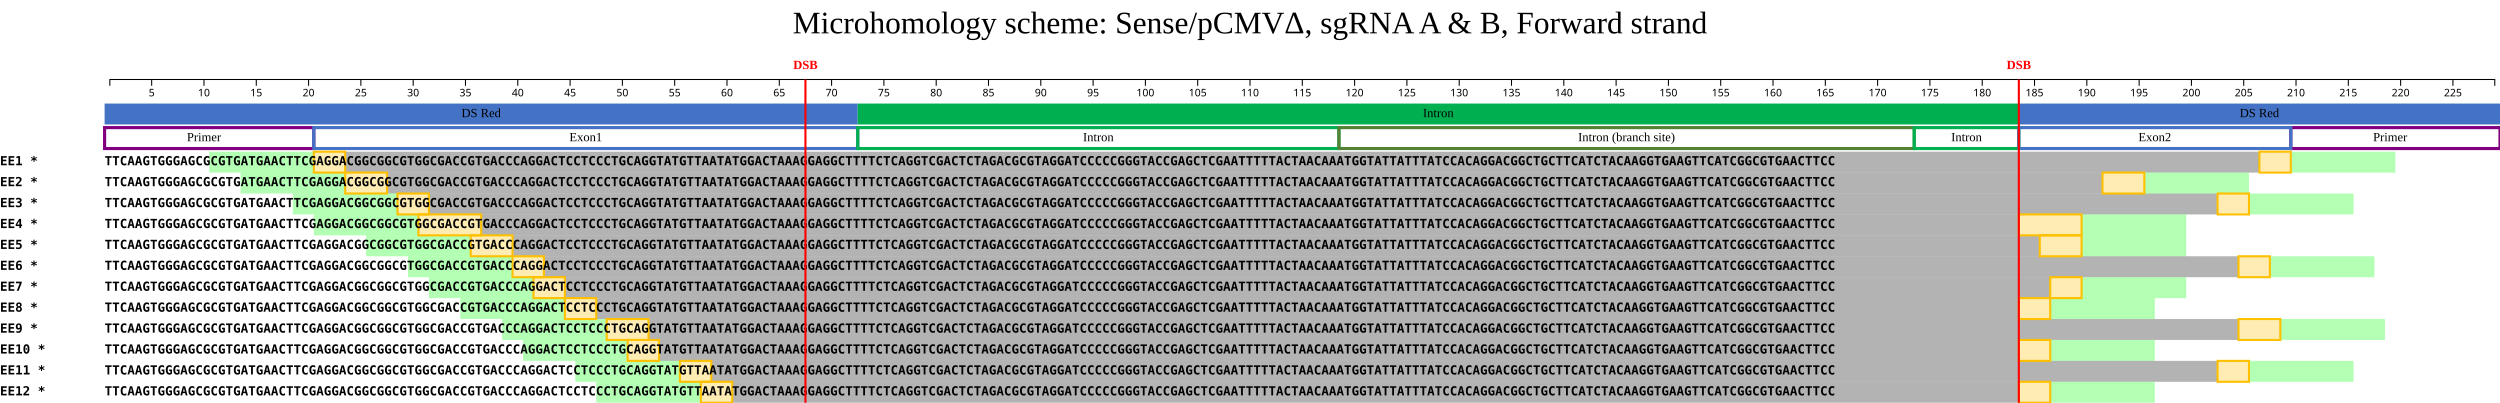
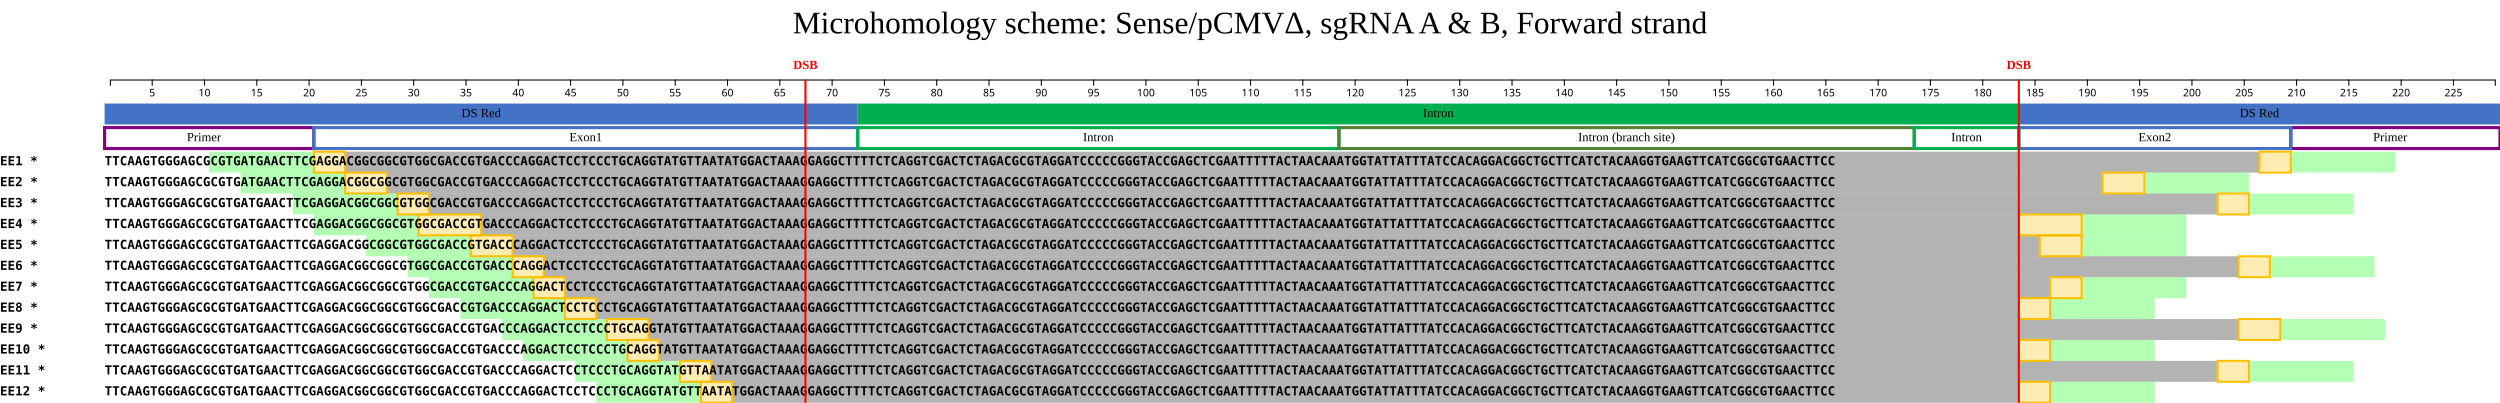
<svg width="2390" height="385">
  <g width="2390" height="50">
    <text x="1195" y="25" style="text-anchor: middle; dominant-baseline: middle; overflow: visible; font-size: 30px;">Microhomology scheme: Sense/pCMVΔ, sgRNA A &amp; B, Forward strand</text>
  </g>
  <g transform="translate(0, 53)" width="2390" height="332">
    <g transform="translate(100, 23)" width="2290" height="20">
      <g fill="none" font-size="10" font-family="sans-serif" text-anchor="middle">
-         <path class="domain" stroke="currentColor" d="M5,6V0H2285V6" />
-         <g class="tick" opacity="1" transform="translate(45,0)">
+         <path class="domain" stroke="currentColor" d="M5.5,6V0.5H2285.5V6" />
+         <g class="tick" opacity="1" transform="translate(45.5,0)">
          <line stroke="currentColor" y2="6" />
          <text fill="currentColor" y="9" dy="0.71em">5</text>
        </g>
-         <g class="tick" opacity="1" transform="translate(95,0)">
+         <g class="tick" opacity="1" transform="translate(95.5,0)">
          <line stroke="currentColor" y2="6" />
          <text fill="currentColor" y="9" dy="0.71em">10</text>
        </g>
-         <g class="tick" opacity="1" transform="translate(145,0)">
+         <g class="tick" opacity="1" transform="translate(145.5,0)">
          <line stroke="currentColor" y2="6" />
          <text fill="currentColor" y="9" dy="0.71em">15</text>
        </g>
-         <g class="tick" opacity="1" transform="translate(195,0)">
+         <g class="tick" opacity="1" transform="translate(195.5,0)">
          <line stroke="currentColor" y2="6" />
          <text fill="currentColor" y="9" dy="0.71em">20</text>
        </g>
-         <g class="tick" opacity="1" transform="translate(245,0)">
+         <g class="tick" opacity="1" transform="translate(245.5,0)">
          <line stroke="currentColor" y2="6" />
          <text fill="currentColor" y="9" dy="0.71em">25</text>
        </g>
-         <g class="tick" opacity="1" transform="translate(295,0)">
+         <g class="tick" opacity="1" transform="translate(295.5,0)">
          <line stroke="currentColor" y2="6" />
          <text fill="currentColor" y="9" dy="0.71em">30</text>
        </g>
-         <g class="tick" opacity="1" transform="translate(345,0)">
+         <g class="tick" opacity="1" transform="translate(345.5,0)">
          <line stroke="currentColor" y2="6" />
          <text fill="currentColor" y="9" dy="0.71em">35</text>
        </g>
-         <g class="tick" opacity="1" transform="translate(395,0)">
+         <g class="tick" opacity="1" transform="translate(395.5,0)">
          <line stroke="currentColor" y2="6" />
          <text fill="currentColor" y="9" dy="0.71em">40</text>
        </g>
-         <g class="tick" opacity="1" transform="translate(445,0)">
+         <g class="tick" opacity="1" transform="translate(445.5,0)">
          <line stroke="currentColor" y2="6" />
          <text fill="currentColor" y="9" dy="0.71em">45</text>
        </g>
-         <g class="tick" opacity="1" transform="translate(495,0)">
+         <g class="tick" opacity="1" transform="translate(495.5,0)">
          <line stroke="currentColor" y2="6" />
          <text fill="currentColor" y="9" dy="0.71em">50</text>
        </g>
-         <g class="tick" opacity="1" transform="translate(545,0)">
+         <g class="tick" opacity="1" transform="translate(545.5,0)">
          <line stroke="currentColor" y2="6" />
          <text fill="currentColor" y="9" dy="0.71em">55</text>
        </g>
-         <g class="tick" opacity="1" transform="translate(595,0)">
+         <g class="tick" opacity="1" transform="translate(595.5,0)">
          <line stroke="currentColor" y2="6" />
          <text fill="currentColor" y="9" dy="0.71em">60</text>
        </g>
-         <g class="tick" opacity="1" transform="translate(645,0)">
+         <g class="tick" opacity="1" transform="translate(645.5,0)">
          <line stroke="currentColor" y2="6" />
          <text fill="currentColor" y="9" dy="0.71em">65</text>
        </g>
-         <g class="tick" opacity="1" transform="translate(695,0)">
+         <g class="tick" opacity="1" transform="translate(695.5,0)">
          <line stroke="currentColor" y2="6" />
          <text fill="currentColor" y="9" dy="0.71em">70</text>
        </g>
-         <g class="tick" opacity="1" transform="translate(745,0)">
+         <g class="tick" opacity="1" transform="translate(745.5,0)">
          <line stroke="currentColor" y2="6" />
          <text fill="currentColor" y="9" dy="0.71em">75</text>
        </g>
-         <g class="tick" opacity="1" transform="translate(795,0)">
+         <g class="tick" opacity="1" transform="translate(795.5,0)">
          <line stroke="currentColor" y2="6" />
          <text fill="currentColor" y="9" dy="0.71em">80</text>
        </g>
-         <g class="tick" opacity="1" transform="translate(845,0)">
+         <g class="tick" opacity="1" transform="translate(845.5,0)">
          <line stroke="currentColor" y2="6" />
          <text fill="currentColor" y="9" dy="0.71em">85</text>
        </g>
-         <g class="tick" opacity="1" transform="translate(895,0)">
+         <g class="tick" opacity="1" transform="translate(895.5,0)">
          <line stroke="currentColor" y2="6" />
          <text fill="currentColor" y="9" dy="0.71em">90</text>
        </g>
-         <g class="tick" opacity="1" transform="translate(945,0)">
+         <g class="tick" opacity="1" transform="translate(945.5,0)">
          <line stroke="currentColor" y2="6" />
          <text fill="currentColor" y="9" dy="0.71em">95</text>
        </g>
-         <g class="tick" opacity="1" transform="translate(995,0)">
+         <g class="tick" opacity="1" transform="translate(995.5,0)">
          <line stroke="currentColor" y2="6" />
          <text fill="currentColor" y="9" dy="0.71em">100</text>
        </g>
-         <g class="tick" opacity="1" transform="translate(1045,0)">
+         <g class="tick" opacity="1" transform="translate(1045.5,0)">
          <line stroke="currentColor" y2="6" />
          <text fill="currentColor" y="9" dy="0.71em">105</text>
        </g>
-         <g class="tick" opacity="1" transform="translate(1095,0)">
+         <g class="tick" opacity="1" transform="translate(1095.5,0)">
          <line stroke="currentColor" y2="6" />
          <text fill="currentColor" y="9" dy="0.71em">110</text>
        </g>
-         <g class="tick" opacity="1" transform="translate(1145,0)">
+         <g class="tick" opacity="1" transform="translate(1145.5,0)">
          <line stroke="currentColor" y2="6" />
          <text fill="currentColor" y="9" dy="0.71em">115</text>
        </g>
-         <g class="tick" opacity="1" transform="translate(1195,0)">
+         <g class="tick" opacity="1" transform="translate(1195.5,0)">
          <line stroke="currentColor" y2="6" />
          <text fill="currentColor" y="9" dy="0.71em">120</text>
        </g>
-         <g class="tick" opacity="1" transform="translate(1245,0)">
+         <g class="tick" opacity="1" transform="translate(1245.5,0)">
          <line stroke="currentColor" y2="6" />
          <text fill="currentColor" y="9" dy="0.71em">125</text>
        </g>
-         <g class="tick" opacity="1" transform="translate(1295,0)">
+         <g class="tick" opacity="1" transform="translate(1295.5,0)">
          <line stroke="currentColor" y2="6" />
          <text fill="currentColor" y="9" dy="0.71em">130</text>
        </g>
-         <g class="tick" opacity="1" transform="translate(1345,0)">
+         <g class="tick" opacity="1" transform="translate(1345.5,0)">
          <line stroke="currentColor" y2="6" />
          <text fill="currentColor" y="9" dy="0.71em">135</text>
        </g>
-         <g class="tick" opacity="1" transform="translate(1395,0)">
+         <g class="tick" opacity="1" transform="translate(1395.5,0)">
          <line stroke="currentColor" y2="6" />
          <text fill="currentColor" y="9" dy="0.71em">140</text>
        </g>
-         <g class="tick" opacity="1" transform="translate(1445,0)">
+         <g class="tick" opacity="1" transform="translate(1445.5,0)">
          <line stroke="currentColor" y2="6" />
          <text fill="currentColor" y="9" dy="0.71em">145</text>
        </g>
-         <g class="tick" opacity="1" transform="translate(1495,0)">
+         <g class="tick" opacity="1" transform="translate(1495.5,0)">
          <line stroke="currentColor" y2="6" />
          <text fill="currentColor" y="9" dy="0.71em">150</text>
        </g>
-         <g class="tick" opacity="1" transform="translate(1545,0)">
+         <g class="tick" opacity="1" transform="translate(1545.5,0)">
          <line stroke="currentColor" y2="6" />
          <text fill="currentColor" y="9" dy="0.71em">155</text>
        </g>
-         <g class="tick" opacity="1" transform="translate(1595,0)">
+         <g class="tick" opacity="1" transform="translate(1595.5,0)">
          <line stroke="currentColor" y2="6" />
          <text fill="currentColor" y="9" dy="0.71em">160</text>
        </g>
-         <g class="tick" opacity="1" transform="translate(1645,0)">
+         <g class="tick" opacity="1" transform="translate(1645.5,0)">
          <line stroke="currentColor" y2="6" />
          <text fill="currentColor" y="9" dy="0.71em">165</text>
        </g>
-         <g class="tick" opacity="1" transform="translate(1695,0)">
+         <g class="tick" opacity="1" transform="translate(1695.5,0)">
          <line stroke="currentColor" y2="6" />
          <text fill="currentColor" y="9" dy="0.71em">170</text>
        </g>
-         <g class="tick" opacity="1" transform="translate(1745,0)">
+         <g class="tick" opacity="1" transform="translate(1745.5,0)">
          <line stroke="currentColor" y2="6" />
          <text fill="currentColor" y="9" dy="0.71em">175</text>
        </g>
-         <g class="tick" opacity="1" transform="translate(1795,0)">
+         <g class="tick" opacity="1" transform="translate(1795.5,0)">
          <line stroke="currentColor" y2="6" />
          <text fill="currentColor" y="9" dy="0.71em">180</text>
        </g>
-         <g class="tick" opacity="1" transform="translate(1845,0)">
+         <g class="tick" opacity="1" transform="translate(1845.5,0)">
          <line stroke="currentColor" y2="6" />
          <text fill="currentColor" y="9" dy="0.71em">185</text>
        </g>
-         <g class="tick" opacity="1" transform="translate(1895,0)">
+         <g class="tick" opacity="1" transform="translate(1895.5,0)">
          <line stroke="currentColor" y2="6" />
          <text fill="currentColor" y="9" dy="0.71em">190</text>
        </g>
-         <g class="tick" opacity="1" transform="translate(1945,0)">
+         <g class="tick" opacity="1" transform="translate(1945.5,0)">
          <line stroke="currentColor" y2="6" />
          <text fill="currentColor" y="9" dy="0.71em">195</text>
        </g>
-         <g class="tick" opacity="1" transform="translate(1995,0)">
+         <g class="tick" opacity="1" transform="translate(1995.5,0)">
          <line stroke="currentColor" y2="6" />
          <text fill="currentColor" y="9" dy="0.71em">200</text>
        </g>
-         <g class="tick" opacity="1" transform="translate(2045,0)">
+         <g class="tick" opacity="1" transform="translate(2045.5,0)">
          <line stroke="currentColor" y2="6" />
          <text fill="currentColor" y="9" dy="0.71em">205</text>
        </g>
-         <g class="tick" opacity="1" transform="translate(2095,0)">
+         <g class="tick" opacity="1" transform="translate(2095.5,0)">
          <line stroke="currentColor" y2="6" />
          <text fill="currentColor" y="9" dy="0.71em">210</text>
        </g>
-         <g class="tick" opacity="1" transform="translate(2145,0)">
+         <g class="tick" opacity="1" transform="translate(2145.5,0)">
          <line stroke="currentColor" y2="6" />
          <text fill="currentColor" y="9" dy="0.71em">215</text>
        </g>
-         <g class="tick" opacity="1" transform="translate(2195,0)">
+         <g class="tick" opacity="1" transform="translate(2195.5,0)">
          <line stroke="currentColor" y2="6" />
          <text fill="currentColor" y="9" dy="0.71em">220</text>
        </g>
-         <g class="tick" opacity="1" transform="translate(2245,0)">
+         <g class="tick" opacity="1" transform="translate(2245.5,0)">
          <line stroke="currentColor" y2="6" />
          <text fill="currentColor" y="9" dy="0.71em">225</text>
        </g>
      </g>
    </g>
    <g transform="translate(100, 46)" width="2290" height="20" style="overflow: visible;">
      <rect x="0" y="0" width="720" height="20" style="fill: rgb(68, 114, 196);" />
      <text text-anchor="middle" transform="translate(360, 10)" dy=".5ex">DS Red</text>
      <rect x="720" y="0" width="1110" height="20" style="fill: rgb(0, 176, 80);" />
      <text text-anchor="middle" transform="translate(1275, 10)" dy=".5ex">Intron</text>
      <rect x="1830" y="0" width="460" height="20" style="fill: rgb(68, 114, 196);" />
      <text text-anchor="middle" transform="translate(2060, 10)" dy=".5ex">DS Red</text>
    </g>
    <g transform="translate(100, 69)" width="2290" height="20">
      <rect x="0" y="0" width="200" height="20" style="fill: rgba(0, 0, 0, 0); fill-opacity: 0; stroke: purple; stroke-opacity: 1; stroke-width: 3;" />
      <text text-anchor="middle" x="95" y="10" dy=".5ex">Primer</text>
      <rect x="2090" y="0" width="200" height="20" style="fill: rgba(0, 0, 0, 0); fill-opacity: 0; stroke: purple; stroke-opacity: 1; stroke-width: 3;" />
      <text text-anchor="middle" x="2185" y="10" dy=".5ex">Primer</text>
    </g>
    <g transform="translate(100, 69)" width="2290" height="20">
      <rect x="200" y="0" width="520" height="20" style="fill: rgba(0, 0, 0, 0); fill-opacity: 0; stroke: rgb(68, 114, 196); stroke-opacity: 1; stroke-width: 3;" />
      <text text-anchor="middle" transform="translate(460, 10)" dy=".5ex">Exon1</text>
      <rect x="720" y="0" width="460" height="20" style="fill: rgba(0, 0, 0, 0); fill-opacity: 0; stroke: rgb(0, 176, 80); stroke-opacity: 1; stroke-width: 3;" />
      <text text-anchor="middle" transform="translate(950, 10)" dy=".5ex">Intron</text>
      <rect x="1180" y="0" width="550" height="20" style="fill: rgba(0, 0, 0, 0); fill-opacity: 0; stroke: rgb(84, 130, 53); stroke-opacity: 1; stroke-width: 3;" />
      <text text-anchor="middle" transform="translate(1455, 10)" dy=".5ex">Intron (branch site)</text>
      <rect x="1730" y="0" width="100" height="20" style="fill: rgba(0, 0, 0, 0); fill-opacity: 0; stroke: rgb(0, 176, 80); stroke-opacity: 1; stroke-width: 3;" />
      <text text-anchor="middle" transform="translate(1780, 10)" dy=".5ex">Intron</text>
      <rect x="1830" y="0" width="260" height="20" style="fill: rgba(0, 0, 0, 0); fill-opacity: 0; stroke: rgb(68, 114, 196); stroke-opacity: 1; stroke-width: 3;" />
      <text text-anchor="middle" transform="translate(1960, 10)" dy=".5ex">Exon2</text>
    </g>
    <g transform="translate(0, 92)" width="100" height="240" style="overflow: visible;">
      <g transform="translate(0, 0)" width="100" height="20" style="overflow: visible;">
        <text x="0" y="10" dy=".5ex" style="font-family: monospace; font-weight: bold;">EE1 *</text>
      </g>
      <g transform="translate(0, 20)" width="100" height="20" style="overflow: visible;">
        <text x="0" y="10" dy=".5ex" style="font-family: monospace; font-weight: bold;">EE2 *</text>
      </g>
      <g transform="translate(0, 40)" width="100" height="20" style="overflow: visible;">
        <text x="0" y="10" dy=".5ex" style="font-family: monospace; font-weight: bold;">EE3 *</text>
      </g>
      <g transform="translate(0, 60)" width="100" height="20" style="overflow: visible;">
        <text x="0" y="10" dy=".5ex" style="font-family: monospace; font-weight: bold;">EE4 *</text>
      </g>
      <g transform="translate(0, 80)" width="100" height="20" style="overflow: visible;">
        <text x="0" y="10" dy=".5ex" style="font-family: monospace; font-weight: bold;">EE5 *</text>
      </g>
      <g transform="translate(0, 100)" width="100" height="20" style="overflow: visible;">
        <text x="0" y="10" dy=".5ex" style="font-family: monospace; font-weight: bold;">EE6 *</text>
      </g>
      <g transform="translate(0, 120)" width="100" height="20" style="overflow: visible;">
        <text x="0" y="10" dy=".5ex" style="font-family: monospace; font-weight: bold;">EE7 *</text>
      </g>
      <g transform="translate(0, 140)" width="100" height="20" style="overflow: visible;">
        <text x="0" y="10" dy=".5ex" style="font-family: monospace; font-weight: bold;">EE8 *</text>
      </g>
      <g transform="translate(0, 160)" width="100" height="20" style="overflow: visible;">
        <text x="0" y="10" dy=".5ex" style="font-family: monospace; font-weight: bold;">EE9 *</text>
      </g>
      <g transform="translate(0, 180)" width="100" height="20" style="overflow: visible;">
        <text x="0" y="10" dy=".5ex" style="font-family: monospace; font-weight: bold;">EE10 *</text>
      </g>
      <g transform="translate(0, 200)" width="100" height="20" style="overflow: visible;">
        <text x="0" y="10" dy=".5ex" style="font-family: monospace; font-weight: bold;">EE11 *</text>
      </g>
      <g transform="translate(0, 220)" width="100" height="20" style="overflow: visible;">
        <text x="0" y="10" dy=".5ex" style="font-family: monospace; font-weight: bold;">EE12 *</text>
      </g>
    </g>
    <g transform="translate(100, 92)" height="240" style="overflow: visible;">
      <rect x="100" y="0" width="100" height="20" style="fill: rgb(0, 255, 0); opacity: 0.3;" />
      <rect x="2090" y="0" width="100" height="20" style="fill: rgb(0, 255, 0); opacity: 0.3;" />
      <rect x="230" y="0" width="1830" height="20" opacity="0.3" style="fill: black;" />
      <rect x="130" y="20" width="100" height="20" style="fill: rgb(0, 255, 0); opacity: 0.3;" />
      <rect x="1950" y="20" width="100" height="20" style="fill: rgb(0, 255, 0); opacity: 0.3;" />
      <rect x="270" y="20" width="1640" height="20" opacity="0.3" style="fill: black;" />
      <rect x="180" y="40" width="100" height="20" style="fill: rgb(0, 255, 0); opacity: 0.3;" />
      <rect x="2050" y="40" width="100" height="20" style="fill: rgb(0, 255, 0); opacity: 0.3;" />
      <rect x="310" y="40" width="1710" height="20" opacity="0.3" style="fill: black;" />
      <rect x="200" y="60" width="100" height="20" style="fill: rgb(0, 255, 0); opacity: 0.3;" />
      <rect x="1890" y="60" width="100" height="20" style="fill: rgb(0, 255, 0); opacity: 0.3;" />
      <rect x="360" y="60" width="1470" height="20" opacity="0.3" style="fill: black;" />
      <rect x="250" y="80" width="100" height="20" style="fill: rgb(0, 255, 0); opacity: 0.3;" />
      <rect x="1890" y="80" width="100" height="20" style="fill: rgb(0, 255, 0); opacity: 0.3;" />
      <rect x="390" y="80" width="1460" height="20" opacity="0.3" style="fill: black;" />
      <rect x="290" y="100" width="100" height="20" style="fill: rgb(0, 255, 0); opacity: 0.3;" />
      <rect x="2070" y="100" width="100" height="20" style="fill: rgb(0, 255, 0); opacity: 0.3;" />
      <rect x="420" y="100" width="1620" height="20" opacity="0.3" style="fill: black;" />
      <rect x="310" y="120" width="100" height="20" style="fill: rgb(0, 255, 0); opacity: 0.3;" />
      <rect x="1890" y="120" width="100" height="20" style="fill: rgb(0, 255, 0); opacity: 0.3;" />
      <rect x="440" y="120" width="1420" height="20" opacity="0.3" style="fill: black;" />
      <rect x="340" y="140" width="100" height="20" style="fill: rgb(0, 255, 0); opacity: 0.3;" />
      <rect x="1860" y="140" width="100" height="20" style="fill: rgb(0, 255, 0); opacity: 0.3;" />
      <rect x="470" y="140" width="1360" height="20" opacity="0.3" style="fill: black;" />
      <rect x="380" y="160" width="100" height="20" style="fill: rgb(0, 255, 0); opacity: 0.3;" />
      <rect x="2080" y="160" width="100" height="20" style="fill: rgb(0, 255, 0); opacity: 0.3;" />
      <rect x="520" y="160" width="1520" height="20" opacity="0.3" style="fill: black;" />
      <rect x="400" y="180" width="100" height="20" style="fill: rgb(0, 255, 0); opacity: 0.3;" />
      <rect x="1860" y="180" width="100" height="20" style="fill: rgb(0, 255, 0); opacity: 0.3;" />
      <rect x="530" y="180" width="1300" height="20" opacity="0.3" style="fill: black;" />
      <rect x="450" y="200" width="100" height="20" style="fill: rgb(0, 255, 0); opacity: 0.3;" />
      <rect x="2050" y="200" width="100" height="20" style="fill: rgb(0, 255, 0); opacity: 0.3;" />
      <rect x="580" y="200" width="1440" height="20" opacity="0.3" style="fill: black;" />
      <rect x="470" y="220" width="100" height="20" style="fill: rgb(0, 255, 0); opacity: 0.3;" />
      <rect x="1860" y="220" width="100" height="20" style="fill: rgb(0, 255, 0); opacity: 0.3;" />
      <rect x="600" y="220" width="1230" height="20" opacity="0.3" style="fill: black;" />
      <rect x="200" y="0" width="30" height="20" style="fill: rgb(255, 192, 0); fill-opacity: 0.3; stroke: rgb(255, 192, 0); stroke-opacity: 1; stroke-width: 2;" />
      <rect x="2060" y="0" width="30" height="20" style="fill: rgb(255, 192, 0); fill-opacity: 0.3; stroke: rgb(255, 192, 0); stroke-opacity: 1; stroke-width: 2;" />
      <g width="2290" height="20" transform="translate(0, 0)">
        <text x="0" y="10" dy=".5ex" textLength="2290" style="font-family: monospace; font-weight: bold;">TTCAAGTGGGAGCGCGTGATGAACTTCGAGGACGGCGGCGTGGCGACCGTGACCCAGGACTCCTCCCTGCAGGTATGTTAATATGGACTAAAGGAGGCTTTTCTCAGGTCGACTCTAGACGCGTAGGATCCCCCGGGTACCGAGCTCGAATTTTTACTAACAAATGGTATTATTTATCCACAGGACGGCTGCTTCATCTACAAGGTGAAGTTCATCGGCGTGAACTTCC</text>
      </g>
      <rect x="230" y="20" width="40" height="20" style="fill: rgb(255, 192, 0); fill-opacity: 0.3; stroke: rgb(255, 192, 0); stroke-opacity: 1; stroke-width: 2;" />
      <rect x="1910" y="20" width="40" height="20" style="fill: rgb(255, 192, 0); fill-opacity: 0.3; stroke: rgb(255, 192, 0); stroke-opacity: 1; stroke-width: 2;" />
      <g width="2290" height="20" transform="translate(0, 20)">
        <text x="0" y="10" dy=".5ex" textLength="2290" style="font-family: monospace; font-weight: bold;">TTCAAGTGGGAGCGCGTGATGAACTTCGAGGACGGCGGCGTGGCGACCGTGACCCAGGACTCCTCCCTGCAGGTATGTTAATATGGACTAAAGGAGGCTTTTCTCAGGTCGACTCTAGACGCGTAGGATCCCCCGGGTACCGAGCTCGAATTTTTACTAACAAATGGTATTATTTATCCACAGGACGGCTGCTTCATCTACAAGGTGAAGTTCATCGGCGTGAACTTCC</text>
      </g>
      <rect x="280" y="40" width="30" height="20" style="fill: rgb(255, 192, 0); fill-opacity: 0.3; stroke: rgb(255, 192, 0); stroke-opacity: 1; stroke-width: 2;" />
      <rect x="2020" y="40" width="30" height="20" style="fill: rgb(255, 192, 0); fill-opacity: 0.3; stroke: rgb(255, 192, 0); stroke-opacity: 1; stroke-width: 2;" />
      <g width="2290" height="20" transform="translate(0, 40)">
        <text x="0" y="10" dy=".5ex" textLength="2290" style="font-family: monospace; font-weight: bold;">TTCAAGTGGGAGCGCGTGATGAACTTCGAGGACGGCGGCGTGGCGACCGTGACCCAGGACTCCTCCCTGCAGGTATGTTAATATGGACTAAAGGAGGCTTTTCTCAGGTCGACTCTAGACGCGTAGGATCCCCCGGGTACCGAGCTCGAATTTTTACTAACAAATGGTATTATTTATCCACAGGACGGCTGCTTCATCTACAAGGTGAAGTTCATCGGCGTGAACTTCC</text>
      </g>
      <rect x="300" y="60" width="60" height="20" style="fill: rgb(255, 192, 0); fill-opacity: 0.3; stroke: rgb(255, 192, 0); stroke-opacity: 1; stroke-width: 2;" />
      <rect x="1830" y="60" width="60" height="20" style="fill: rgb(255, 192, 0); fill-opacity: 0.3; stroke: rgb(255, 192, 0); stroke-opacity: 1; stroke-width: 2;" />
      <g width="2290" height="20" transform="translate(0, 60)">
        <text x="0" y="10" dy=".5ex" textLength="2290" style="font-family: monospace; font-weight: bold;">TTCAAGTGGGAGCGCGTGATGAACTTCGAGGACGGCGGCGTGGCGACCGTGACCCAGGACTCCTCCCTGCAGGTATGTTAATATGGACTAAAGGAGGCTTTTCTCAGGTCGACTCTAGACGCGTAGGATCCCCCGGGTACCGAGCTCGAATTTTTACTAACAAATGGTATTATTTATCCACAGGACGGCTGCTTCATCTACAAGGTGAAGTTCATCGGCGTGAACTTCC</text>
      </g>
      <rect x="350" y="80" width="40" height="20" style="fill: rgb(255, 192, 0); fill-opacity: 0.3; stroke: rgb(255, 192, 0); stroke-opacity: 1; stroke-width: 2;" />
      <rect x="1850" y="80" width="40" height="20" style="fill: rgb(255, 192, 0); fill-opacity: 0.3; stroke: rgb(255, 192, 0); stroke-opacity: 1; stroke-width: 2;" />
      <g width="2290" height="20" transform="translate(0, 80)">
        <text x="0" y="10" dy=".5ex" textLength="2290" style="font-family: monospace; font-weight: bold;">TTCAAGTGGGAGCGCGTGATGAACTTCGAGGACGGCGGCGTGGCGACCGTGACCCAGGACTCCTCCCTGCAGGTATGTTAATATGGACTAAAGGAGGCTTTTCTCAGGTCGACTCTAGACGCGTAGGATCCCCCGGGTACCGAGCTCGAATTTTTACTAACAAATGGTATTATTTATCCACAGGACGGCTGCTTCATCTACAAGGTGAAGTTCATCGGCGTGAACTTCC</text>
      </g>
      <rect x="390" y="100" width="30" height="20" style="fill: rgb(255, 192, 0); fill-opacity: 0.3; stroke: rgb(255, 192, 0); stroke-opacity: 1; stroke-width: 2;" />
      <rect x="2040" y="100" width="30" height="20" style="fill: rgb(255, 192, 0); fill-opacity: 0.3; stroke: rgb(255, 192, 0); stroke-opacity: 1; stroke-width: 2;" />
      <g width="2290" height="20" transform="translate(0, 100)">
        <text x="0" y="10" dy=".5ex" textLength="2290" style="font-family: monospace; font-weight: bold;">TTCAAGTGGGAGCGCGTGATGAACTTCGAGGACGGCGGCGTGGCGACCGTGACCCAGGACTCCTCCCTGCAGGTATGTTAATATGGACTAAAGGAGGCTTTTCTCAGGTCGACTCTAGACGCGTAGGATCCCCCGGGTACCGAGCTCGAATTTTTACTAACAAATGGTATTATTTATCCACAGGACGGCTGCTTCATCTACAAGGTGAAGTTCATCGGCGTGAACTTCC</text>
      </g>
      <rect x="410" y="120" width="30" height="20" style="fill: rgb(255, 192, 0); fill-opacity: 0.3; stroke: rgb(255, 192, 0); stroke-opacity: 1; stroke-width: 2;" />
      <rect x="1860" y="120" width="30" height="20" style="fill: rgb(255, 192, 0); fill-opacity: 0.3; stroke: rgb(255, 192, 0); stroke-opacity: 1; stroke-width: 2;" />
      <g width="2290" height="20" transform="translate(0, 120)">
        <text x="0" y="10" dy=".5ex" textLength="2290" style="font-family: monospace; font-weight: bold;">TTCAAGTGGGAGCGCGTGATGAACTTCGAGGACGGCGGCGTGGCGACCGTGACCCAGGACTCCTCCCTGCAGGTATGTTAATATGGACTAAAGGAGGCTTTTCTCAGGTCGACTCTAGACGCGTAGGATCCCCCGGGTACCGAGCTCGAATTTTTACTAACAAATGGTATTATTTATCCACAGGACGGCTGCTTCATCTACAAGGTGAAGTTCATCGGCGTGAACTTCC</text>
      </g>
      <rect x="440" y="140" width="30" height="20" style="fill: rgb(255, 192, 0); fill-opacity: 0.3; stroke: rgb(255, 192, 0); stroke-opacity: 1; stroke-width: 2;" />
      <rect x="1830" y="140" width="30" height="20" style="fill: rgb(255, 192, 0); fill-opacity: 0.3; stroke: rgb(255, 192, 0); stroke-opacity: 1; stroke-width: 2;" />
      <g width="2290" height="20" transform="translate(0, 140)">
        <text x="0" y="10" dy=".5ex" textLength="2290" style="font-family: monospace; font-weight: bold;">TTCAAGTGGGAGCGCGTGATGAACTTCGAGGACGGCGGCGTGGCGACCGTGACCCAGGACTCCTCCCTGCAGGTATGTTAATATGGACTAAAGGAGGCTTTTCTCAGGTCGACTCTAGACGCGTAGGATCCCCCGGGTACCGAGCTCGAATTTTTACTAACAAATGGTATTATTTATCCACAGGACGGCTGCTTCATCTACAAGGTGAAGTTCATCGGCGTGAACTTCC</text>
      </g>
      <rect x="480" y="160" width="40" height="20" style="fill: rgb(255, 192, 0); fill-opacity: 0.3; stroke: rgb(255, 192, 0); stroke-opacity: 1; stroke-width: 2;" />
      <rect x="2040" y="160" width="40" height="20" style="fill: rgb(255, 192, 0); fill-opacity: 0.3; stroke: rgb(255, 192, 0); stroke-opacity: 1; stroke-width: 2;" />
      <g width="2290" height="20" transform="translate(0, 160)">
        <text x="0" y="10" dy=".5ex" textLength="2290" style="font-family: monospace; font-weight: bold;">TTCAAGTGGGAGCGCGTGATGAACTTCGAGGACGGCGGCGTGGCGACCGTGACCCAGGACTCCTCCCTGCAGGTATGTTAATATGGACTAAAGGAGGCTTTTCTCAGGTCGACTCTAGACGCGTAGGATCCCCCGGGTACCGAGCTCGAATTTTTACTAACAAATGGTATTATTTATCCACAGGACGGCTGCTTCATCTACAAGGTGAAGTTCATCGGCGTGAACTTCC</text>
      </g>
      <rect x="500" y="180" width="30" height="20" style="fill: rgb(255, 192, 0); fill-opacity: 0.3; stroke: rgb(255, 192, 0); stroke-opacity: 1; stroke-width: 2;" />
      <rect x="1830" y="180" width="30" height="20" style="fill: rgb(255, 192, 0); fill-opacity: 0.3; stroke: rgb(255, 192, 0); stroke-opacity: 1; stroke-width: 2;" />
      <g width="2290" height="20" transform="translate(0, 180)">
        <text x="0" y="10" dy=".5ex" textLength="2290" style="font-family: monospace; font-weight: bold;">TTCAAGTGGGAGCGCGTGATGAACTTCGAGGACGGCGGCGTGGCGACCGTGACCCAGGACTCCTCCCTGCAGGTATGTTAATATGGACTAAAGGAGGCTTTTCTCAGGTCGACTCTAGACGCGTAGGATCCCCCGGGTACCGAGCTCGAATTTTTACTAACAAATGGTATTATTTATCCACAGGACGGCTGCTTCATCTACAAGGTGAAGTTCATCGGCGTGAACTTCC</text>
      </g>
      <rect x="550" y="200" width="30" height="20" style="fill: rgb(255, 192, 0); fill-opacity: 0.3; stroke: rgb(255, 192, 0); stroke-opacity: 1; stroke-width: 2;" />
      <rect x="2020" y="200" width="30" height="20" style="fill: rgb(255, 192, 0); fill-opacity: 0.3; stroke: rgb(255, 192, 0); stroke-opacity: 1; stroke-width: 2;" />
      <g width="2290" height="20" transform="translate(0, 200)">
        <text x="0" y="10" dy=".5ex" textLength="2290" style="font-family: monospace; font-weight: bold;">TTCAAGTGGGAGCGCGTGATGAACTTCGAGGACGGCGGCGTGGCGACCGTGACCCAGGACTCCTCCCTGCAGGTATGTTAATATGGACTAAAGGAGGCTTTTCTCAGGTCGACTCTAGACGCGTAGGATCCCCCGGGTACCGAGCTCGAATTTTTACTAACAAATGGTATTATTTATCCACAGGACGGCTGCTTCATCTACAAGGTGAAGTTCATCGGCGTGAACTTCC</text>
      </g>
      <rect x="570" y="220" width="30" height="20" style="fill: rgb(255, 192, 0); fill-opacity: 0.3; stroke: rgb(255, 192, 0); stroke-opacity: 1; stroke-width: 2;" />
      <rect x="1830" y="220" width="30" height="20" style="fill: rgb(255, 192, 0); fill-opacity: 0.3; stroke: rgb(255, 192, 0); stroke-opacity: 1; stroke-width: 2;" />
      <g width="2290" height="20" transform="translate(0, 220)">
        <text x="0" y="10" dy=".5ex" textLength="2290" style="font-family: monospace; font-weight: bold;">TTCAAGTGGGAGCGCGTGATGAACTTCGAGGACGGCGGCGTGGCGACCGTGACCCAGGACTCCTCCCTGCAGGTATGTTAATATGGACTAAAGGAGGCTTTTCTCAGGTCGACTCTAGACGCGTAGGATCCCCCGGGTACCGAGCTCGAATTTTTACTAACAAATGGTATTATTTATCCACAGGACGGCTGCTTCATCTACAAGGTGAAGTTCATCGGCGTGAACTTCC</text>
      </g>
    </g>
    <line x1="770" x2="770" y1="23" y2="332" style="stroke: red; stroke-width: 2;" />
    <text text-anchor="middle" x="770" y="10" dy=".5ex" style="fill: red; font-weight: bold;">DSB</text>
    <line x1="1930" x2="1930" y1="23" y2="332" style="stroke: red; stroke-width: 2;" />
    <text text-anchor="middle" x="1930" y="10" dy=".5ex" style="fill: red; font-weight: bold;">DSB</text>
  </g>
</svg>
